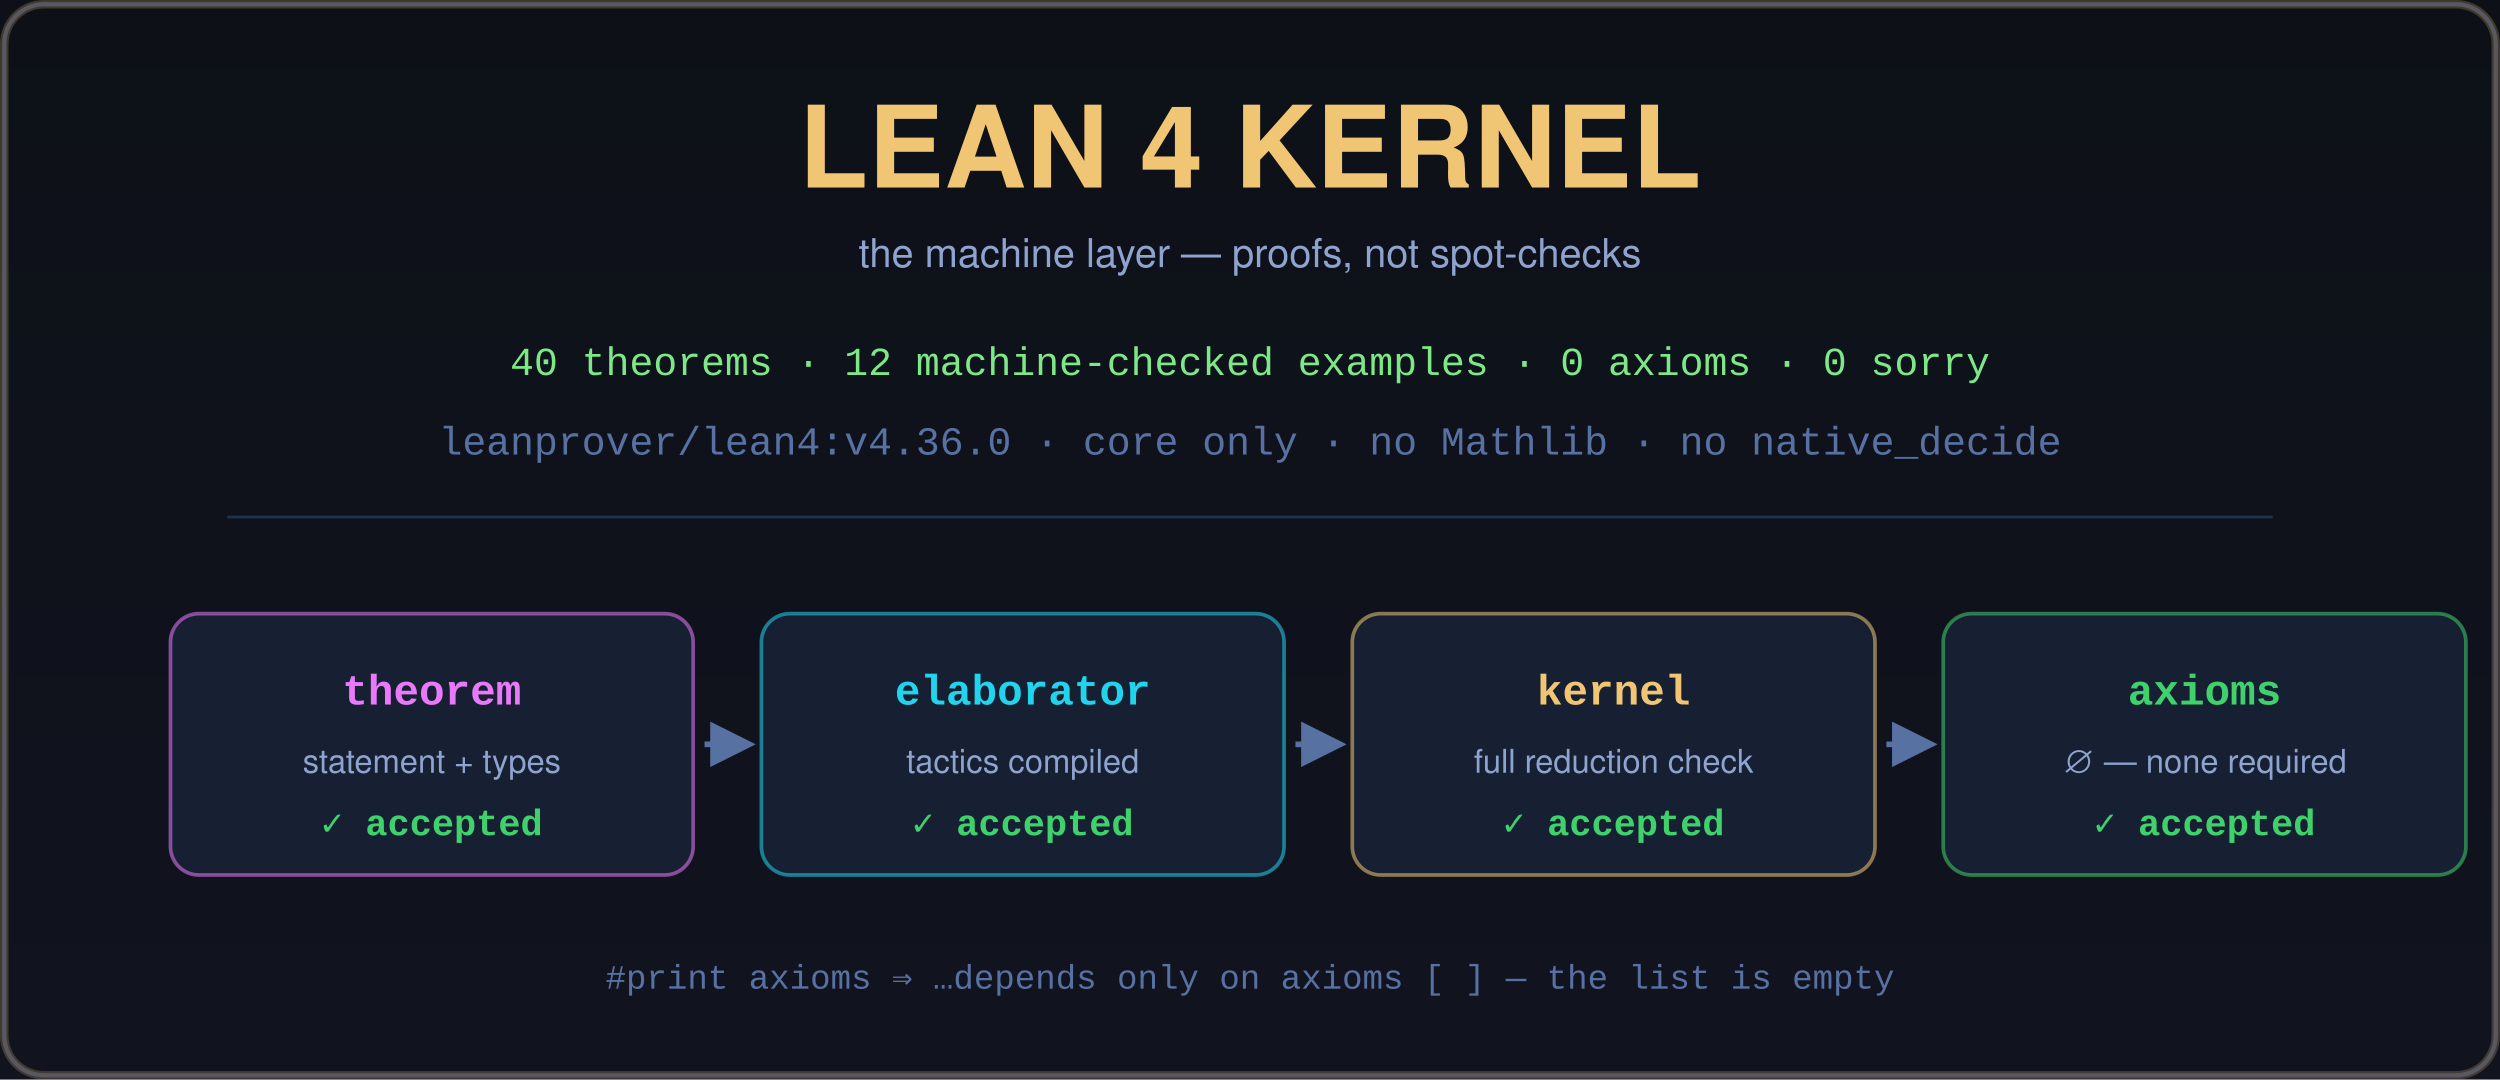
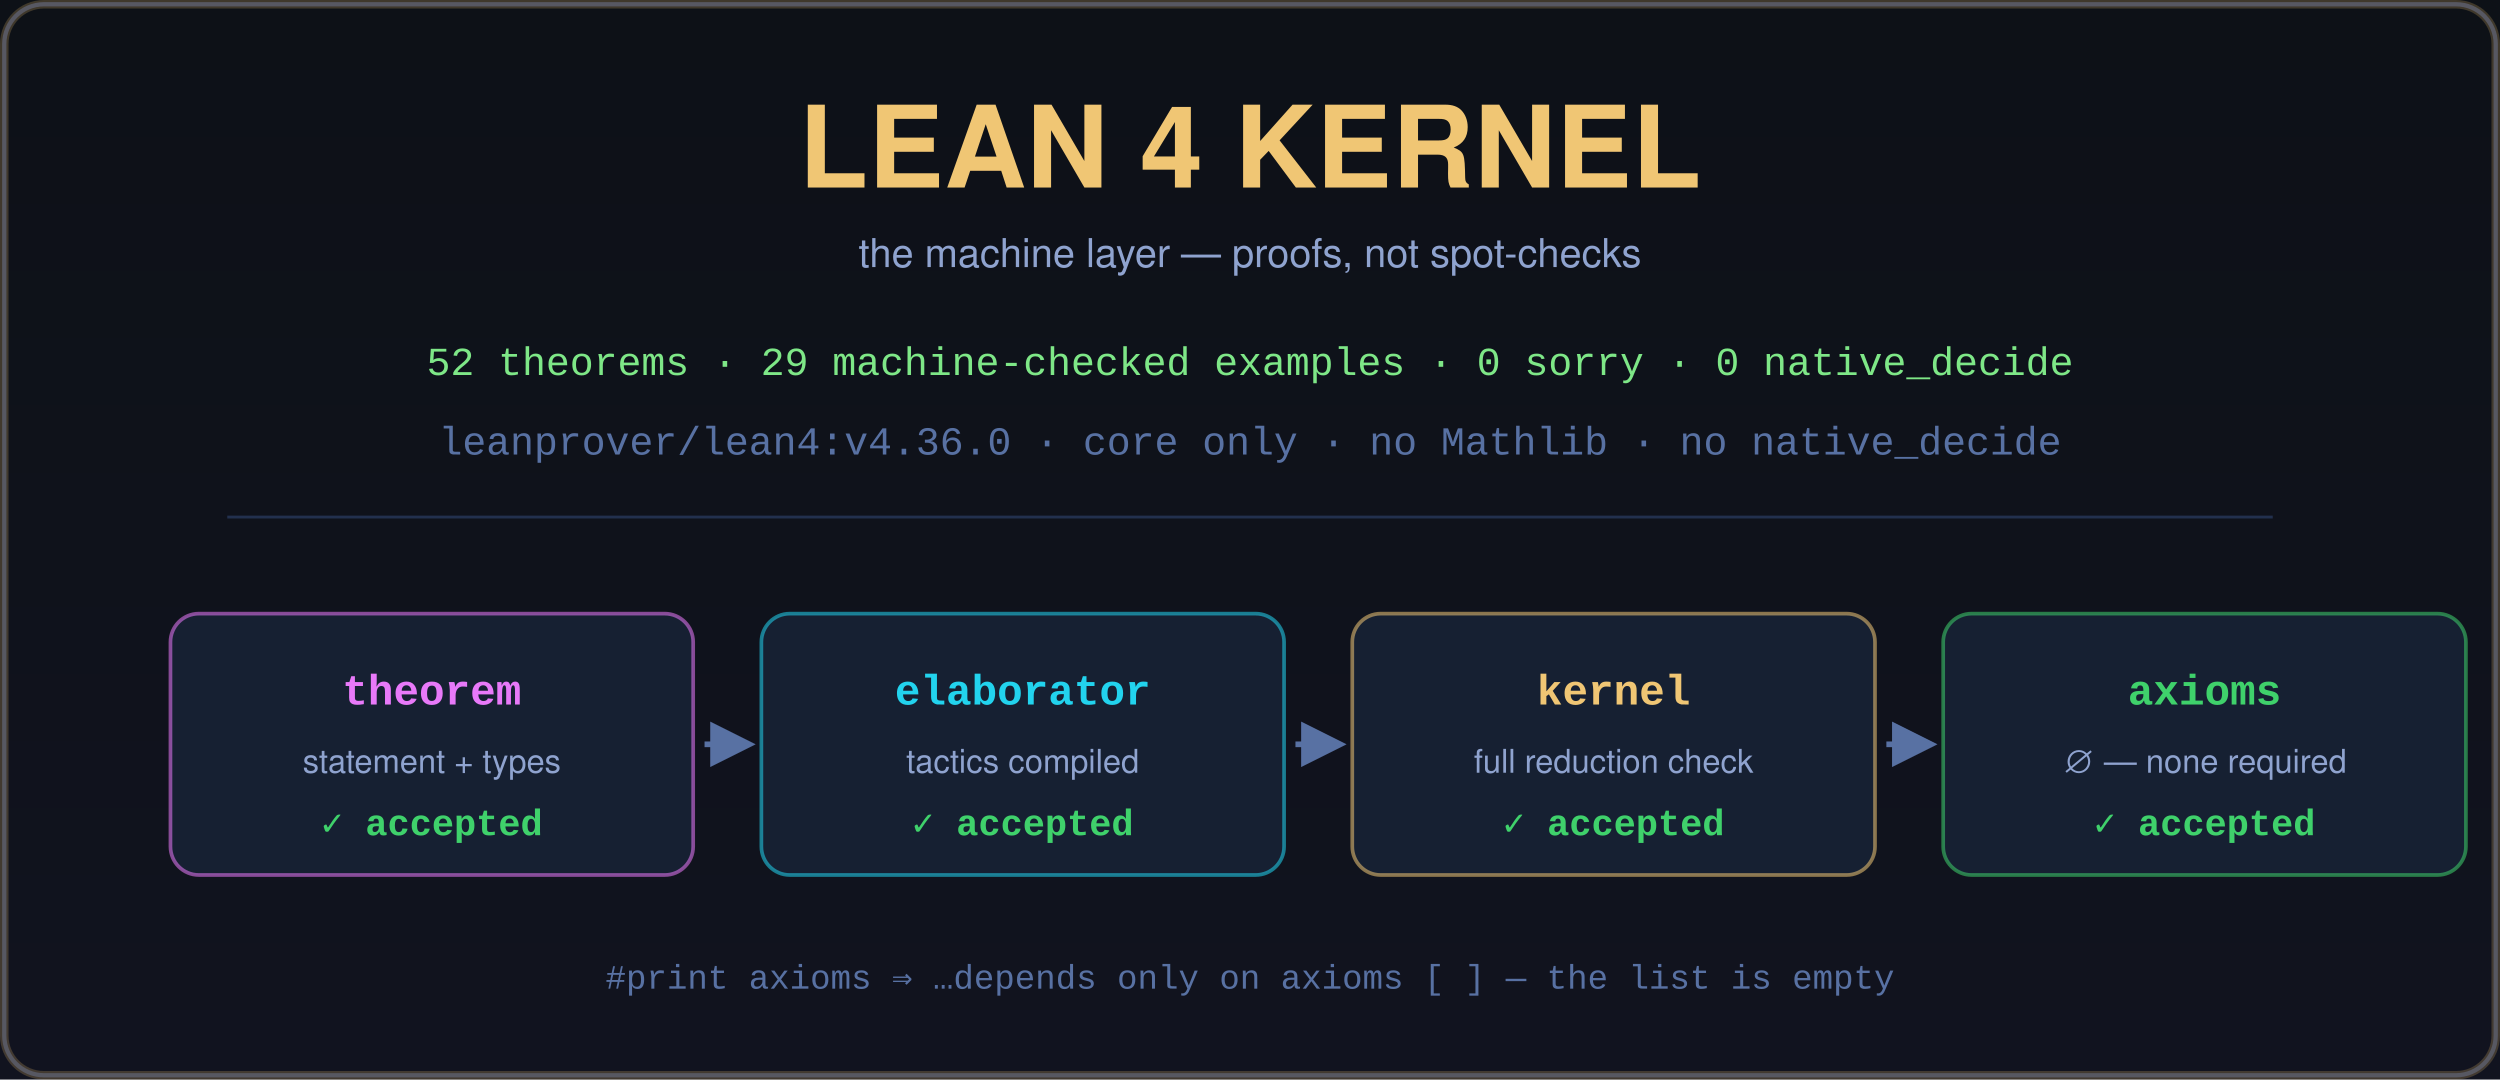
<svg xmlns="http://www.w3.org/2000/svg" viewBox="0 0 880 380" width="880" height="380" role="img" aria-labelledby="lnT lnD">
  <defs>
    <linearGradient id="lbg" x1="0" y1="0" x2="0" y2="1">
      <stop offset="0" stop-color="#0D1117" />
      <stop offset="1" stop-color="#11131F" />
    </linearGradient>
    <marker id="ah" markerWidth="8" markerHeight="8" refX="7" refY="4" orient="auto">
      <path d="M0,0 L8,4 L0,8 z" fill="#5871A3" />
    </marker>
    <style>
      .big{font:700 40px 'Segoe UI',Helvetica,Arial,sans-serif}
      .code{font:14px 'SFMono-Regular',Consolas,'Liberation Mono',monospace}
      .okmark{animation:ok 2.8s ease-in-out infinite}
      .o0{animation:ok 2.8s ease-in-out infinite;animation-delay:0.00s}
      .a0{animation:flow 2.2s linear infinite;animation-delay:0.00s}
      .o1{animation:ok 2.8s ease-in-out infinite;animation-delay:0.35s}
      .a1{animation:flow 2.2s linear infinite;animation-delay:0.35s}
      .o2{animation:ok 2.8s ease-in-out infinite;animation-delay:0.70s}
      .a2{animation:flow 2.2s linear infinite;animation-delay:0.70s}
      .o3{animation:ok 2.8s ease-in-out infinite;animation-delay:1.05s}
      .arrow{stroke-dasharray:10 8;animation:flow 2.2s linear infinite}
      @keyframes ok{0%,100%{opacity:1}50%{opacity:.4}}
      @keyframes flow{to{stroke-dashoffset:-36}}
      @media (prefers-reduced-motion: reduce){.okmark,.arrow{animation:none}}
    </style>
  </defs>
  <rect width="880" height="380" fill="url(#lbg)" />
  <rect x="1.5" y="1.5" width="877" height="377" fill="none" stroke="#2C3A5E" stroke-width="1.5" rx="14" />
  <rect x="1.5" y="1.5" width="877" height="377" fill="none" stroke="#F0C674" stroke-opacity="0.22" stroke-width="3" rx="14" />
  <text x="440" y="66" text-anchor="middle" class="big" fill="#F0C674">LEAN 4 KERNEL</text>
  <text x="440" y="94" text-anchor="middle" style="font:14px 'Segoe UI',Helvetica,Arial,sans-serif" fill="#8FA3CF">the machine layer — proofs, not spot-checks</text>
-   <text x="440" y="132" text-anchor="middle" class="code" fill="#7EE787">40 theorems · 12 machine-checked examples · 0 axioms · 0 sorry</text>
+   <text x="440" y="132" text-anchor="middle" class="code" fill="#7EE787">52 theorems · 29 machine-checked examples · 0 sorry · 0 native_decide</text>
  <text x="440" y="160" text-anchor="middle" class="code" fill="#5871A3">leanprover/lean4:v4.36.0 · core only · no Mathlib · no native_decide</text>
  <line x1="80" y1="182" x2="800" y2="182" stroke="#22304E" stroke-width="1" />
  <g class="st st0">
    <rect x="60" y="216" width="184" height="92" rx="10" fill="#162032" stroke="#E879F9" stroke-opacity="0.55" stroke-width="1.3" />
    <text x="152" y="248" text-anchor="middle" style="font:600 15px 'SFMono-Regular',Consolas,'Liberation Mono',monospace" fill="#E879F9">theorem</text>
    <text x="152" y="272" text-anchor="middle" style="font:11.5px 'Segoe UI',Helvetica,Arial,sans-serif" fill="#8FA3CF">statement + types</text>
    <text class="okmark o0" x="152" y="294" text-anchor="middle" style="font:700 13px 'SFMono-Regular',Consolas,'Liberation Mono',monospace" fill="#3FD16B">✓ accepted</text>
  </g>
  <path class="arrow a0" d="M 248 262 L 264 262" stroke="#5871A3" stroke-width="2" marker-end="url(#ah)" />
  <g class="st st1">
    <rect x="268" y="216" width="184" height="92" rx="10" fill="#162032" stroke="#22D3EE" stroke-opacity="0.55" stroke-width="1.3" />
    <text x="360" y="248" text-anchor="middle" style="font:600 15px 'SFMono-Regular',Consolas,'Liberation Mono',monospace" fill="#22D3EE">elaborator</text>
    <text x="360" y="272" text-anchor="middle" style="font:11.5px 'Segoe UI',Helvetica,Arial,sans-serif" fill="#8FA3CF">tactics compiled</text>
    <text class="okmark o1" x="360" y="294" text-anchor="middle" style="font:700 13px 'SFMono-Regular',Consolas,'Liberation Mono',monospace" fill="#3FD16B">✓ accepted</text>
  </g>
  <path class="arrow a1" d="M 456 262 L 472 262" stroke="#5871A3" stroke-width="2" marker-end="url(#ah)" />
  <g class="st st2">
    <rect x="476" y="216" width="184" height="92" rx="10" fill="#162032" stroke="#F0C674" stroke-opacity="0.55" stroke-width="1.3" />
    <text x="568" y="248" text-anchor="middle" style="font:600 15px 'SFMono-Regular',Consolas,'Liberation Mono',monospace" fill="#F0C674">kernel</text>
    <text x="568" y="272" text-anchor="middle" style="font:11.5px 'Segoe UI',Helvetica,Arial,sans-serif" fill="#8FA3CF">full reduction check</text>
    <text class="okmark o2" x="568" y="294" text-anchor="middle" style="font:700 13px 'SFMono-Regular',Consolas,'Liberation Mono',monospace" fill="#3FD16B">✓ accepted</text>
  </g>
  <path class="arrow a2" d="M 664 262 L 680 262" stroke="#5871A3" stroke-width="2" marker-end="url(#ah)" />
  <g class="st st3">
    <rect x="684" y="216" width="184" height="92" rx="10" fill="#162032" stroke="#3FD16B" stroke-opacity="0.55" stroke-width="1.3" />
    <text x="776" y="248" text-anchor="middle" style="font:600 15px 'SFMono-Regular',Consolas,'Liberation Mono',monospace" fill="#3FD16B">axioms</text>
    <text x="776" y="272" text-anchor="middle" style="font:11.5px 'Segoe UI',Helvetica,Arial,sans-serif" fill="#8FA3CF">∅ — none required</text>
    <text class="okmark o3" x="776" y="294" text-anchor="middle" style="font:700 13px 'SFMono-Regular',Consolas,'Liberation Mono',monospace" fill="#3FD16B">✓ accepted</text>
  </g>
  <text x="440" y="348" text-anchor="middle" style="font:12px 'SFMono-Regular',Consolas,'Liberation Mono',monospace" fill="#5871A3">#print axioms ⇒ …depends only on axioms [ ] — the list is empty</text>
</svg>
